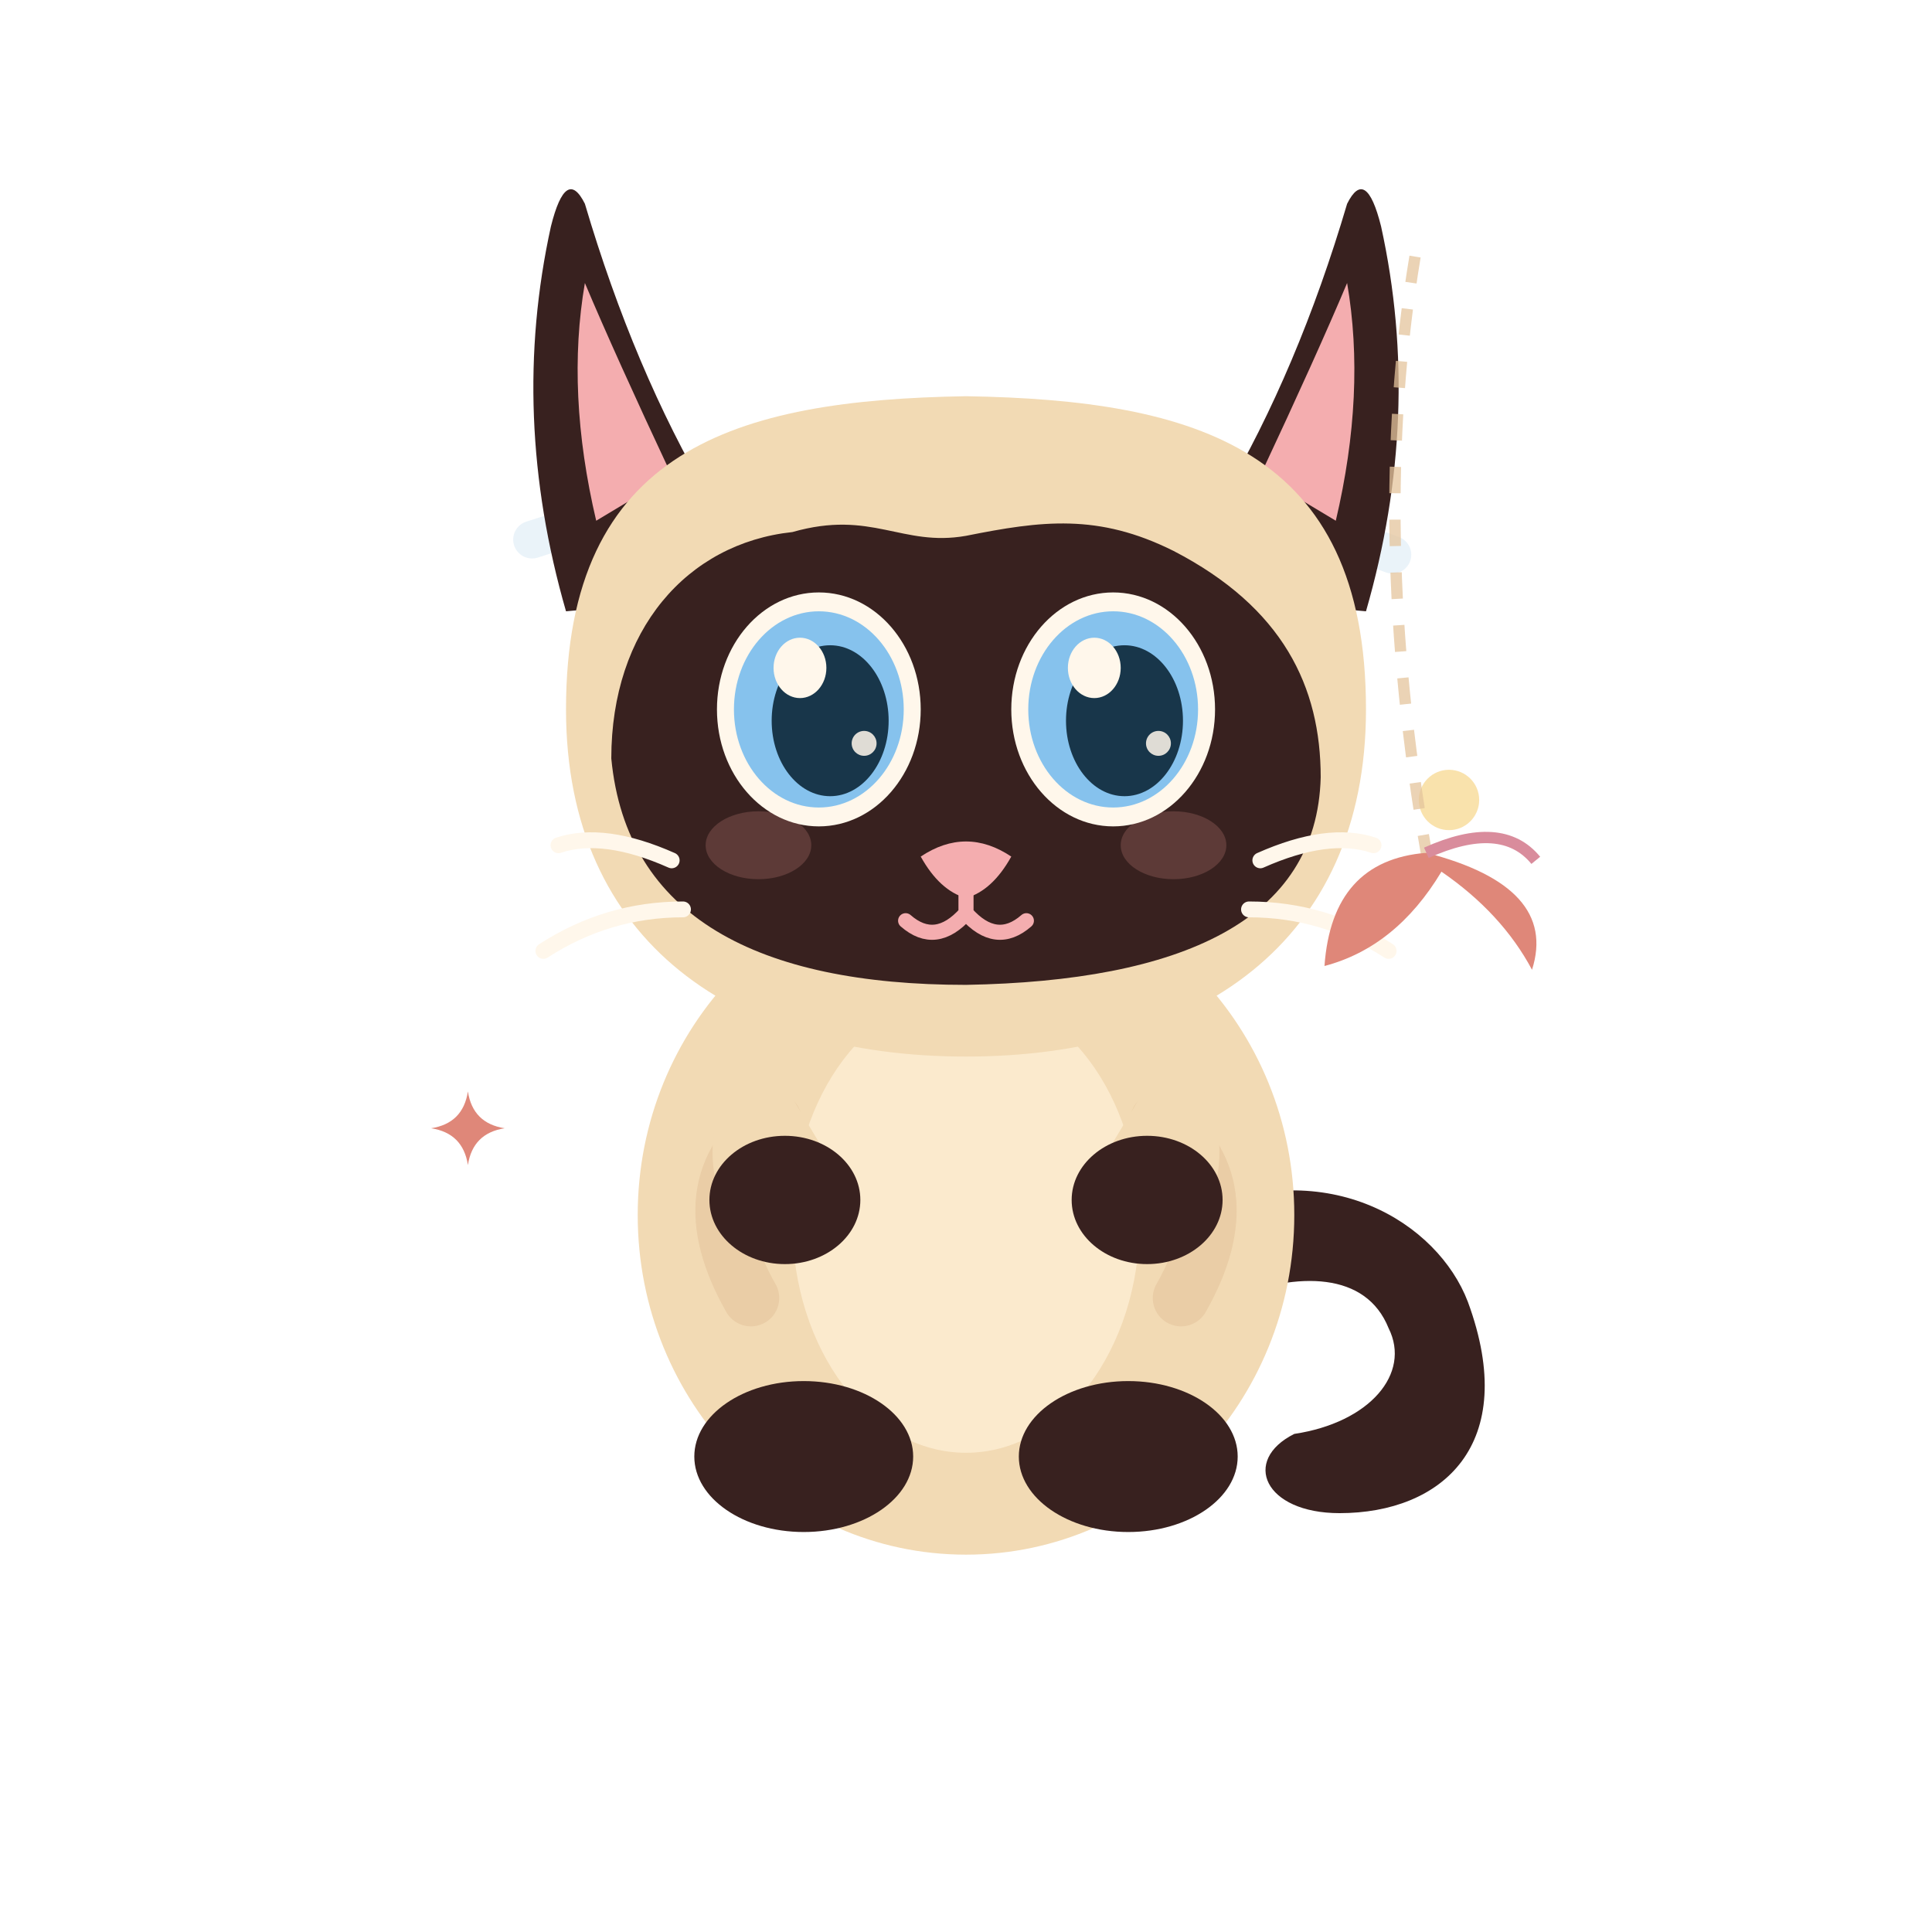
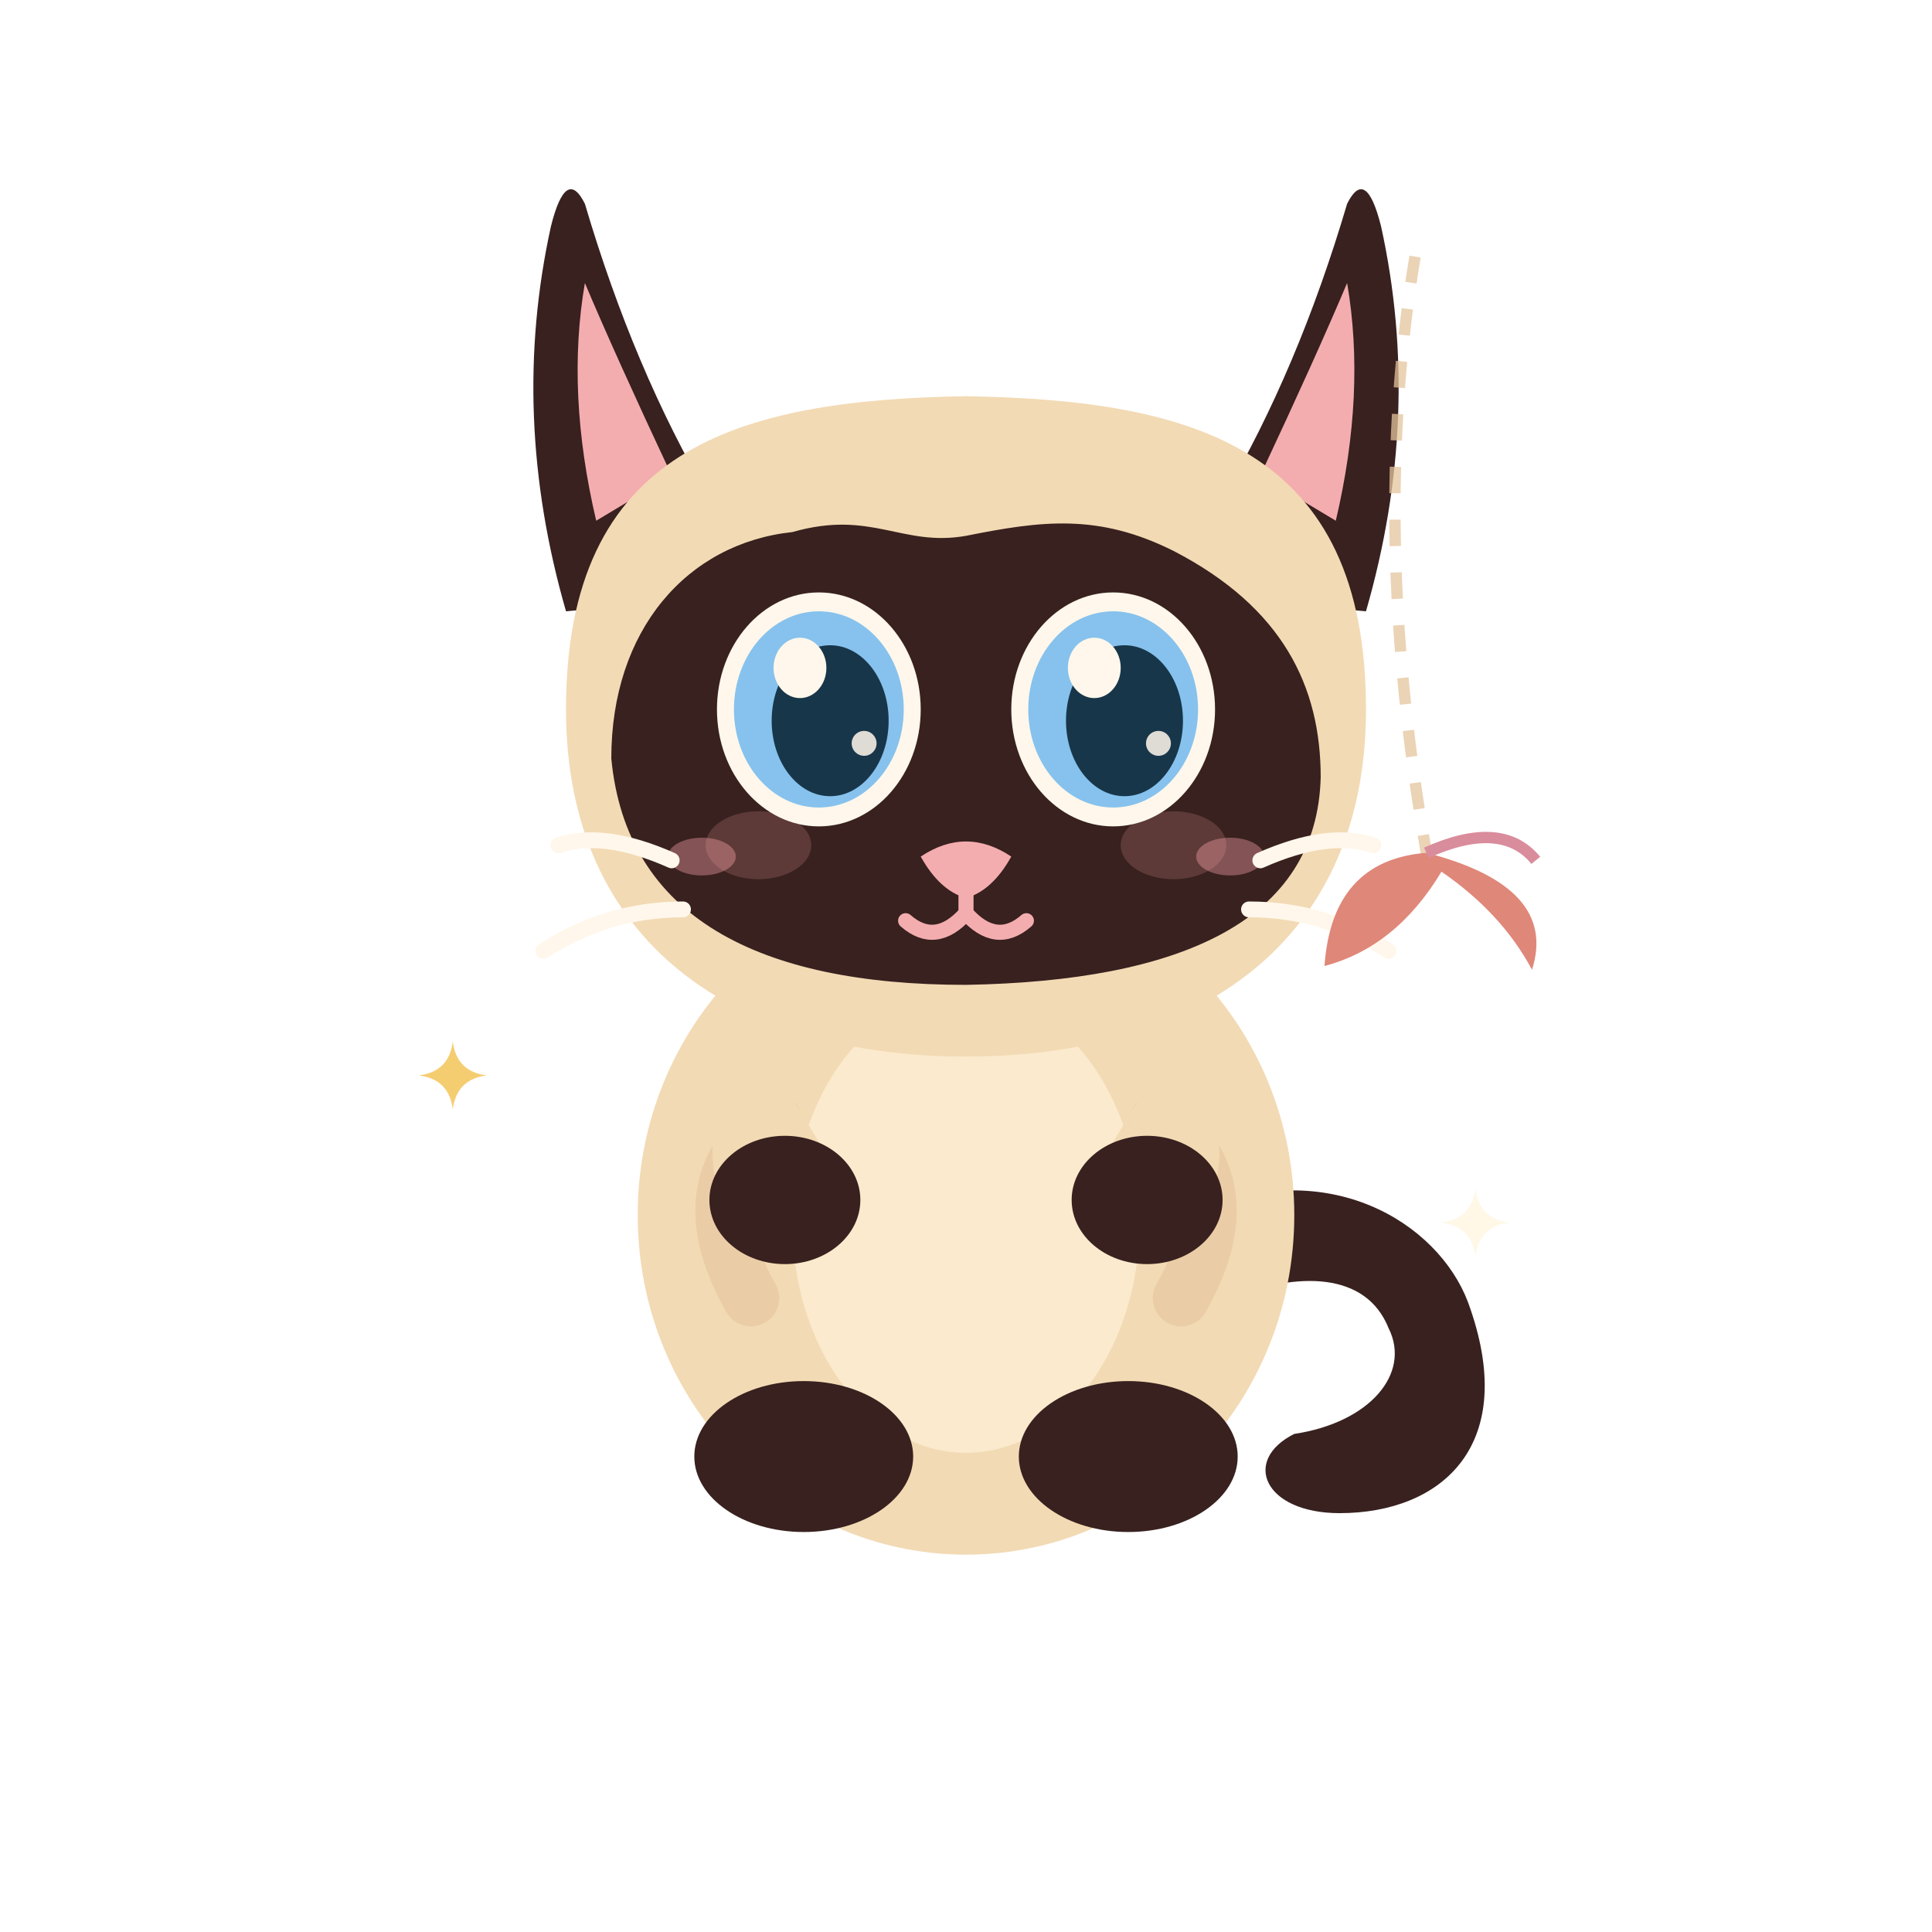
- <svg xmlns="http://www.w3.org/2000/svg" viewBox="0 0 512 512" width="512" height="512" role="img" aria-label="Bonne matinée">
-   <g id="abstract-decor">
-     <path d="M141 143 Q258 105 369 147" stroke="#8DBBE0" stroke-width="10" fill="none" stroke-linecap="round" opacity=".18" />
-     <circle cx="384" cy="212" r="8" fill="#F2BC42" opacity=".44" />
-     <g id="decor-sparkle-1">
-       <path d="M124 289.25 Q125.3 297.7 133.75 299 Q125.3 300.3 124 308.75 Q122.7 300.3 114.25 299 Q122.7 297.7 124 289.25Z" fill="#DF8779" />
+ <svg xmlns="http://www.w3.org/2000/svg" viewBox="0 0 512 512" width="512" height="512" role="img" aria-label="Bonne matinée" data-scene="accueil_bonne_matinee" data-theme-agnostic="true" data-background="transparent">
+   <g id="micro-accents" opacity="0.75">
+     <g id="spark-a">
+       <path d="M120 276 Q121 284 129 285 Q121 286 120 294 Q119 286 111 285 Q119 284 120 276Z" fill="#F2BC42" />
+     </g>
+     <g id="spark-b">
+       <path d="M391 315 Q392 323 400 324 Q392 325 391 333 Q390 325 382 324 Q390 323 391 315Z" fill="#FFF5DD" />
    </g>
  </g>
  <g id="cat-rig">
    <g id="tail" class="tail">
      <path d="M317 321 C352 306 381 324 389 345 C403 383 382 401 355 401 C335 401 329 387 343 380 C363 377 374 364 368 352 C362 337 344 337 326 344Z" fill="#38211F" />
    </g>
    <g id="body-rig" class="body-rig">
      <ellipse cx="256" cy="322" rx="87" ry="90" fill="#F2DAB4" />
      <ellipse cx="256" cy="324" rx="46" ry="61" fill="#FFF0D7" opacity=".72" />
      <path d="M205 297 Q182 314 199 344" stroke="#E4C49C" stroke-width="15" stroke-linecap="round" fill="none" opacity=".6" />
      <path d="M307 297 Q330 314 313 344" stroke="#E4C49C" stroke-width="15" stroke-linecap="round" fill="none" opacity=".6" />
    </g>
    <g id="feet">
      <ellipse cx="213" cy="386" rx="29" ry="20" fill="#38211F" />
      <ellipse cx="299" cy="386" rx="29" ry="20" fill="#38211F" />
    </g>
    <g id="arms">
      <g id="arm-left" class="arm-left">
        <path d="M193 289 Q183 308 197 330 Q201 337 218 330 Q232 323 219 306 L207 286Z" fill="#F2DAB4" />
        <ellipse cx="208" cy="318" rx="20" ry="17" fill="#38211F" />
      </g>
      <g id="arm-right" class="arm-right">
        <path d="M319 289 Q329 308 315 330 Q311 337 294 330 Q280 323 293 306 L305 286Z" fill="#F2DAB4" />
        <ellipse cx="304" cy="318" rx="20" ry="17" fill="#38211F" />
      </g>
    </g>
    <g id="head-rig" class="head-rig">
      <g id="ear-left" class="ear-left">
        <path d="M188 132 Q168 98 155 54 Q150 44 146 60 Q135 110 150 162 L194 158Z" fill="#38211F" />
        <path d="M178 126 Q163 94 155 75 Q150 104 158 138Z" fill="#F4ADAF" />
      </g>
      <g id="ear-right" class="ear-right">
        <path d="M324 132 Q344 98 357 54 Q362 44 366 60 Q377 110 362 162 L318 158Z" fill="#38211F" />
        <path d="M334 126 Q349 94 357 75 Q362 104 354 138Z" fill="#F4ADAF" />
      </g>
      <path d="M150 188 C150 119 195 106 256 105 C317 106 362 119 362 188 C362 250 317 280 256 280 C195 280 150 250 150 188Z" fill="#F2DAB4" />
      <path d="M162 201 C162 167 182 144 210 141 C231 135 239 145 256 142 C276 138 291 136 311 146 C340 161 350 182 350 206 C349 244 313 260 256 261 C201 261 166 243 162 201Z" fill="#38211F" />
      <ellipse cx="201" cy="224" rx="14" ry="9" fill="#67413E" opacity=".77" />
      <ellipse cx="311" cy="224" rx="14" ry="9" fill="#67413E" opacity=".77" />
      <g id="eyes-open" opacity="1">
        <g class="eye" transform="translate(217 188)">
          <ellipse rx="27" ry="31" fill="#FFF7EB" />
          <ellipse rx="22.5" ry="26" fill="#86C2ED" />
          <ellipse cx="3" cy="3" rx="15.5" ry="20" fill="#18364A" />
          <ellipse cx="-5" cy="-11" rx="7" ry="8" fill="#FFF7EB" />
          <circle cx="12" cy="9" r="3.3" fill="#FFF7EB" opacity=".86" />
        </g>
        <g class="eye" transform="translate(295 188)">
          <ellipse rx="27" ry="31" fill="#FFF7EB" />
          <ellipse rx="22.5" ry="26" fill="#86C2ED" />
          <ellipse cx="3" cy="3" rx="15.5" ry="20" fill="#18364A" />
          <ellipse cx="-5" cy="-11" rx="7" ry="8" fill="#FFF7EB" />
          <circle cx="12" cy="9" r="3.3" fill="#FFF7EB" opacity=".86" />
        </g>
      </g>
      <g id="eyes-sleepy" opacity="0">
        <path d="M192 192 Q215 215 240 191" stroke="#FFF7EB" stroke-width="7" stroke-linecap="round" fill="none" />
        <path d="M272 191 Q297 215 320 192" stroke="#FFF7EB" stroke-width="7" stroke-linecap="round" fill="none" />
      </g>
      <g id="nose">
        <path d="M244 227 Q256 219 268 227 Q263 236 256 238 Q249 236 244 227Z" fill="#F4ADAF" />
      </g>
      <g id="smile" opacity="1">
        <path d="M256 237 V242 M256 242 Q248 251 240 244 M256 242 Q264 251 272 244" stroke="#F4ADAF" stroke-width="4" stroke-linecap="round" fill="none" />
      </g>
      <g id="meow-mouth" opacity="0">
        <ellipse cx="256" cy="249" rx="11" ry="13" fill="#8C4F56" />
        <path d="M251 257 Q256 251 261 257" stroke="#F4ADAF" stroke-width="4" stroke-linecap="round" fill="none" />
      </g>
+       <g id="cheek-blush" opacity="0.38">
+         <ellipse cx="186" cy="227" rx="9" ry="5" fill="#FFA6AE" />
+         <ellipse cx="326" cy="227" rx="9" ry="5" fill="#FFA6AE" />
+       </g>
      <g id="whiskers" fill="none" stroke="#FFF7EB" stroke-linecap="round" stroke-width="4.2">
        <path d="M178 228 Q160 220 148 224 M181 241 Q161 241 144 252 M334 228 Q352 220 364 224 M331 241 Q351 241 368 252" />
      </g>
    </g>
  </g>
  <g id="scene-prop">
    <g id="extra-prop">
      <path d="M375 68 Q363 140 378 226" fill="none" stroke="#E4C49C" stroke-width="3" stroke-dasharray="7 7" opacity=".75" />
      <path d="M378 226 Q353 228 351 256 Q370 251 382 231 Q398 242 406 257 Q413 235 378 226Z" fill="#DF8779" />
      <path d="M378 226 Q398 217 407 228" stroke="#D98C9C" stroke-width="3" fill="none" />
    </g>
  </g>
+   <g id="fx-layer">
+     <g id="motion-arcs" opacity="0" fill="none" stroke="#F2BC42" stroke-width="7" stroke-linecap="round">
+       <path d="M389 154 L401 140" />
+       <path d="M400 176 L418 176" />
+       <path d="M123 154 L113 138" />
+     </g>
+     <g id="spark-pop" opacity="0">
+       <path d="M382 263 Q384 278 399 280 Q384 282 382 297 Q380 282 365 280 Q380 278 382 263Z" fill="#FFD35D" />
+     </g>
+   </g>
</svg>
